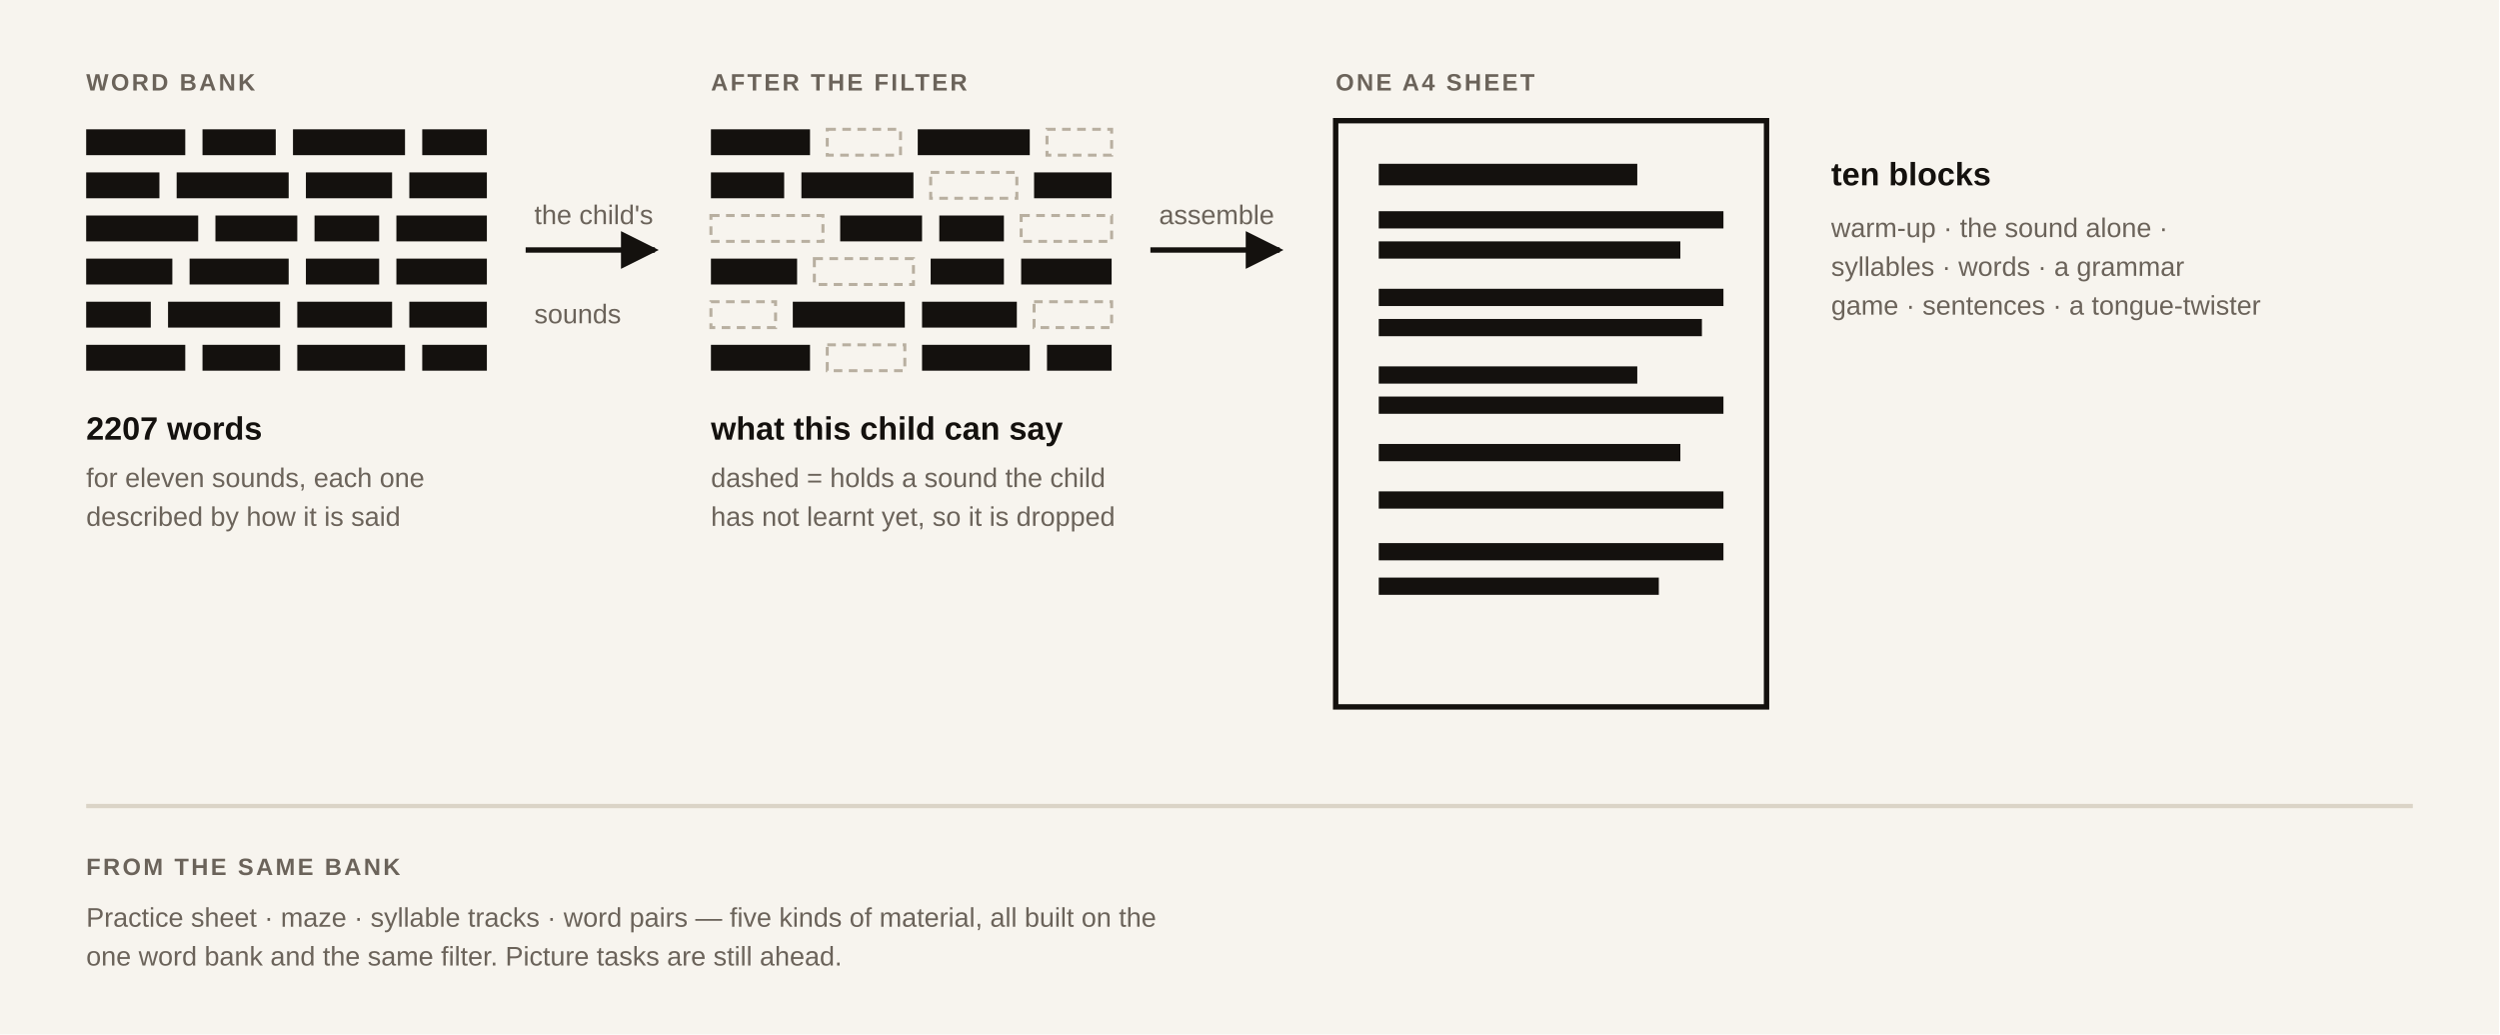
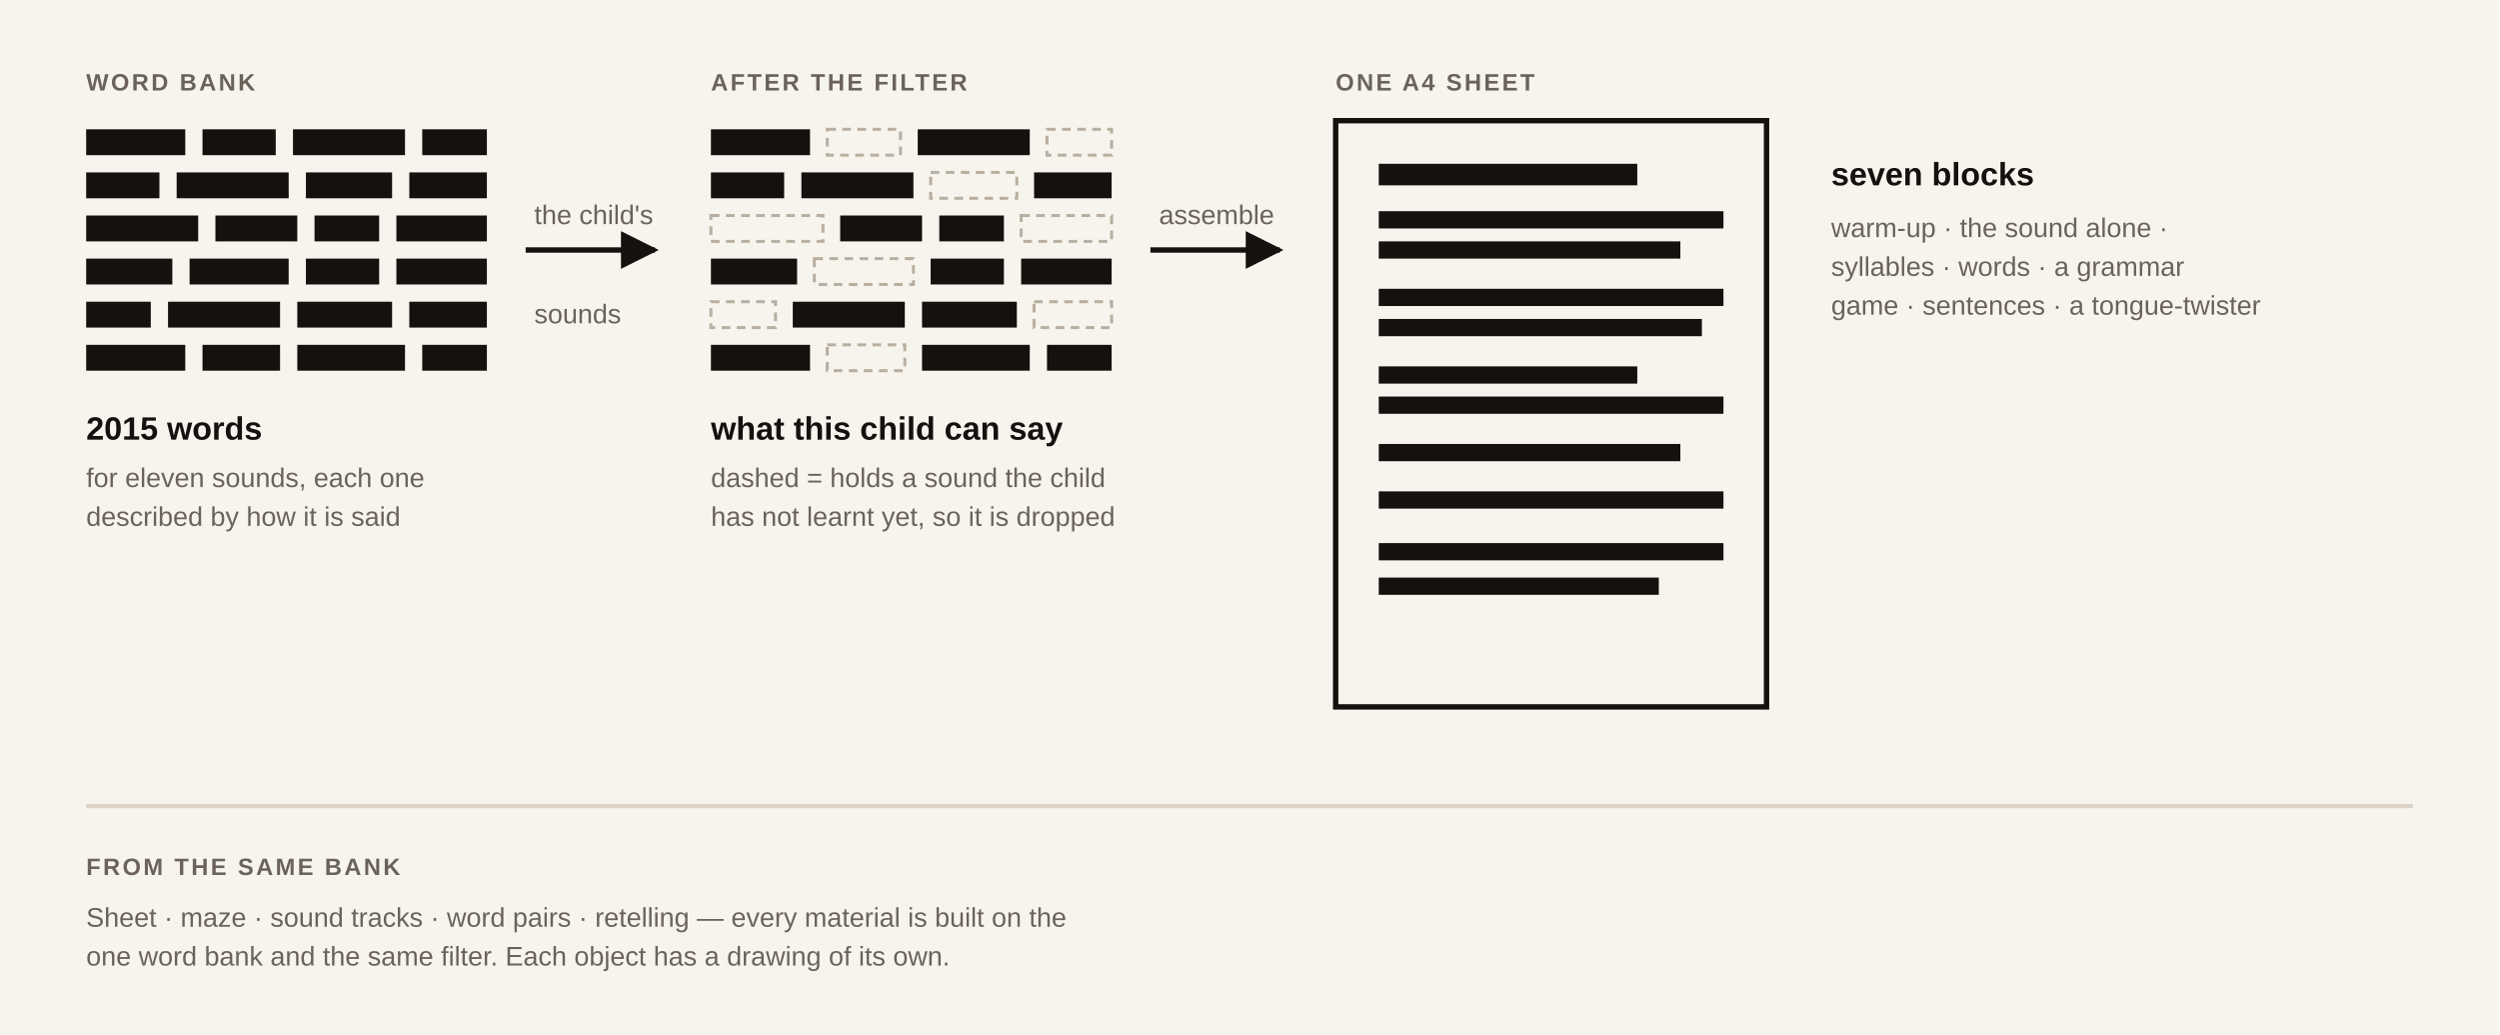
<svg xmlns="http://www.w3.org/2000/svg" viewBox="0 0 1160 480" width="1160" height="480" font-family="-apple-system, BlinkMacSystemFont, 'Helvetica Neue', Arial, sans-serif">
  <style>
  .name{font-size:15px;font-weight:700;fill:#14110E}
  .sub{font-size:12.5px;fill:#6B635A}
  .cap{font-size:11px;fill:#6B635A;letter-spacing:.1em;font-weight:600}
  .w{fill:#14110E}
  .wout{fill:none;stroke:#B8AFA0;stroke-width:1.4;stroke-dasharray:4 3}
  .box{fill:none;stroke:#14110E;stroke-width:2.5}
</style>
  <rect fill="#F7F4EE" width="1160" height="480" />
  <text class="cap" x="40" y="42">WORD BANK</text>
  <g>
    <g>
      <rect class="w" x="40" y="60" width="46" height="12" />
      <rect class="w" x="94" y="60" width="34" height="12" />
      <rect class="w" x="136" y="60" width="52" height="12" />
      <rect class="w" x="196" y="60" width="30" height="12" />
      <rect class="w" x="40" y="80" width="34" height="12" />
      <rect class="w" x="82" y="80" width="52" height="12" />
      <rect class="w" x="142" y="80" width="40" height="12" />
      <rect class="w" x="190" y="80" width="36" height="12" />
      <rect class="w" x="40" y="100" width="52" height="12" />
      <rect class="w" x="100" y="100" width="38" height="12" />
      <rect class="w" x="146" y="100" width="30" height="12" />
      <rect class="w" x="184" y="100" width="42" height="12" />
      <rect class="w" x="40" y="120" width="40" height="12" />
      <rect class="w" x="88" y="120" width="46" height="12" />
      <rect class="w" x="142" y="120" width="34" height="12" />
      <rect class="w" x="184" y="120" width="42" height="12" />
      <rect class="w" x="40" y="140" width="30" height="12" />
      <rect class="w" x="78" y="140" width="52" height="12" />
      <rect class="w" x="138" y="140" width="44" height="12" />
      <rect class="w" x="190" y="140" width="36" height="12" />
      <rect class="w" x="40" y="160" width="46" height="12" />
      <rect class="w" x="94" y="160" width="36" height="12" />
      <rect class="w" x="138" y="160" width="50" height="12" />
      <rect class="w" x="196" y="160" width="30" height="12" />
    </g>
  </g>
-   <text class="name" x="40" y="204">2207 words</text>
+   <text class="name" x="40" y="204">2015 words</text>
  <text class="sub" x="40" y="226">for eleven sounds, each one</text>
  <text class="sub" x="40" y="244">described by how it is said</text>
  <path d="M244 116 H304" stroke="#14110E" stroke-width="2.5" fill="none" marker-end="url(#a)" />
  <text class="sub" x="248" y="104">the child's</text>
  <text class="sub" x="248" y="150">sounds</text>
  <text class="cap" x="330" y="42">AFTER THE FILTER</text>
  <g>
    <rect class="w" x="330" y="60" width="46" height="12" />
    <rect class="wout" x="384" y="60" width="34" height="12" />
    <rect class="w" x="426" y="60" width="52" height="12" />
    <rect class="wout" x="486" y="60" width="30" height="12" />
    <rect class="w" x="330" y="80" width="34" height="12" />
    <rect class="w" x="372" y="80" width="52" height="12" />
    <rect class="wout" x="432" y="80" width="40" height="12" />
    <rect class="w" x="480" y="80" width="36" height="12" />
    <rect class="wout" x="330" y="100" width="52" height="12" />
    <rect class="w" x="390" y="100" width="38" height="12" />
    <rect class="w" x="436" y="100" width="30" height="12" />
    <rect class="wout" x="474" y="100" width="42" height="12" />
    <rect class="w" x="330" y="120" width="40" height="12" />
    <rect class="wout" x="378" y="120" width="46" height="12" />
    <rect class="w" x="432" y="120" width="34" height="12" />
    <rect class="w" x="474" y="120" width="42" height="12" />
    <rect class="wout" x="330" y="140" width="30" height="12" />
    <rect class="w" x="368" y="140" width="52" height="12" />
    <rect class="w" x="428" y="140" width="44" height="12" />
    <rect class="wout" x="480" y="140" width="36" height="12" />
    <rect class="w" x="330" y="160" width="46" height="12" />
    <rect class="wout" x="384" y="160" width="36" height="12" />
    <rect class="w" x="428" y="160" width="50" height="12" />
    <rect class="w" x="486" y="160" width="30" height="12" />
  </g>
  <text class="name" x="330" y="204">what this child can say</text>
  <text class="sub" x="330" y="226">dashed = holds a sound the child</text>
  <text class="sub" x="330" y="244">has not learnt yet, so it is dropped</text>
  <path d="M534 116 H594" stroke="#14110E" stroke-width="2.5" fill="none" marker-end="url(#a)" />
  <text class="sub" x="538" y="104">assemble</text>
  <text class="cap" x="620" y="42">ONE A4 SHEET</text>
  <rect class="box" x="620" y="56" width="200" height="272" />
  <g>
    <rect class="w" x="640" y="76" width="120" height="10" />
    <rect class="w" x="640" y="98" width="160" height="8" />
    <rect class="w" x="640" y="112" width="140" height="8" />
    <rect class="w" x="640" y="134" width="160" height="8" />
    <rect class="w" x="640" y="148" width="150" height="8" />
    <rect class="w" x="640" y="170" width="120" height="8" />
    <rect class="w" x="640" y="184" width="160" height="8" />
    <rect class="w" x="640" y="206" width="140" height="8" />
    <rect class="w" x="640" y="228" width="160" height="8" />
    <rect class="w" x="640" y="252" width="160" height="8" />
    <rect class="w" x="640" y="268" width="130" height="8" />
  </g>
-   <text class="name" x="850" y="86">ten blocks</text>
+   <text class="name" x="850" y="86">seven blocks</text>
  <text class="sub" x="850" y="110">warm-up · the sound alone ·</text>
  <text class="sub" x="850" y="128">syllables · words · a grammar</text>
  <text class="sub" x="850" y="146">game · sentences · a tongue-twister</text>
  <line x1="40" y1="374" x2="1120" y2="374" stroke="#DBD4C7" stroke-width="2" />
  <text class="cap" x="40" y="406">FROM THE SAME BANK</text>
-   <text class="sub" x="40" y="430">Practice sheet · maze · syllable tracks · word pairs — five kinds of material, all built on the</text>
-   <text class="sub" x="40" y="448">one word bank and the same filter. Picture tasks are still ahead.</text>
+   <text class="sub" x="40" y="430">Sheet · maze · sound tracks · word pairs · retelling — every material is built on the</text>
+   <text class="sub" x="40" y="448">one word bank and the same filter. Each object has a drawing of its own.</text>
  <defs>
    <marker id="a" viewBox="0 0 10 10" refX="9" refY="5" markerWidth="7" markerHeight="7" orient="auto">
      <path d="M0 0 L10 5 L0 10 z" fill="#14110E" />
    </marker>
  </defs>
</svg>
